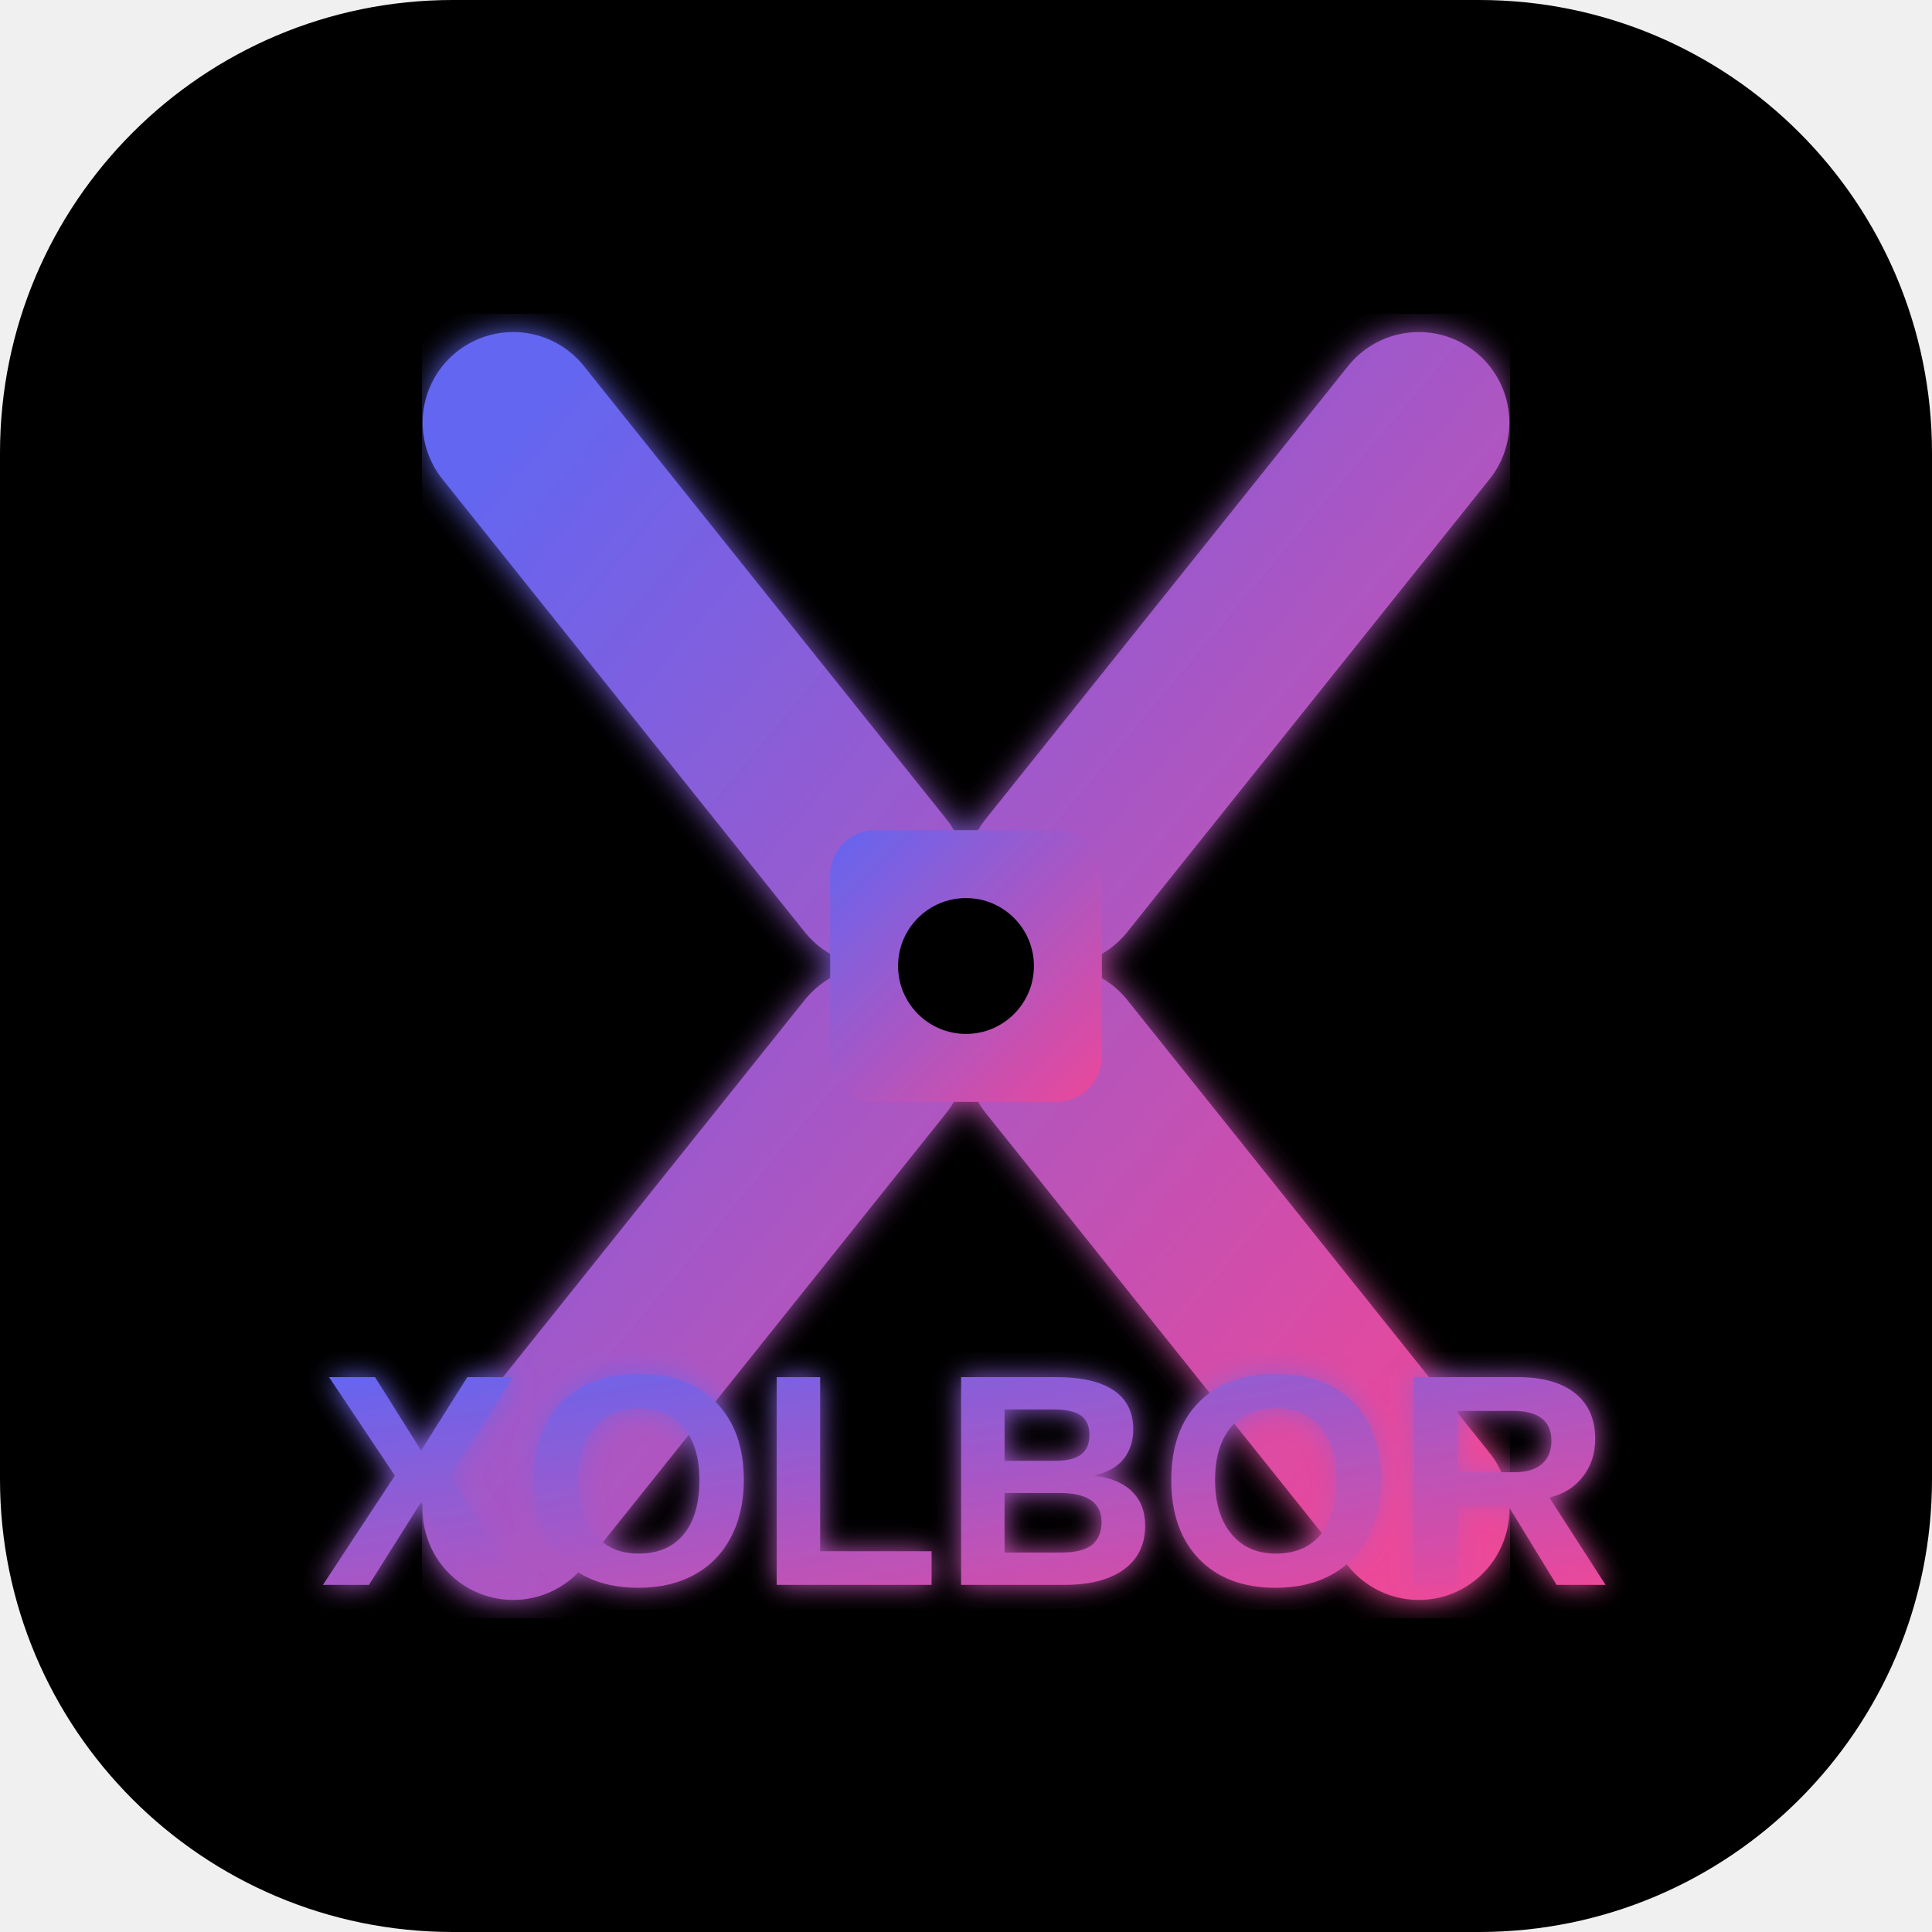
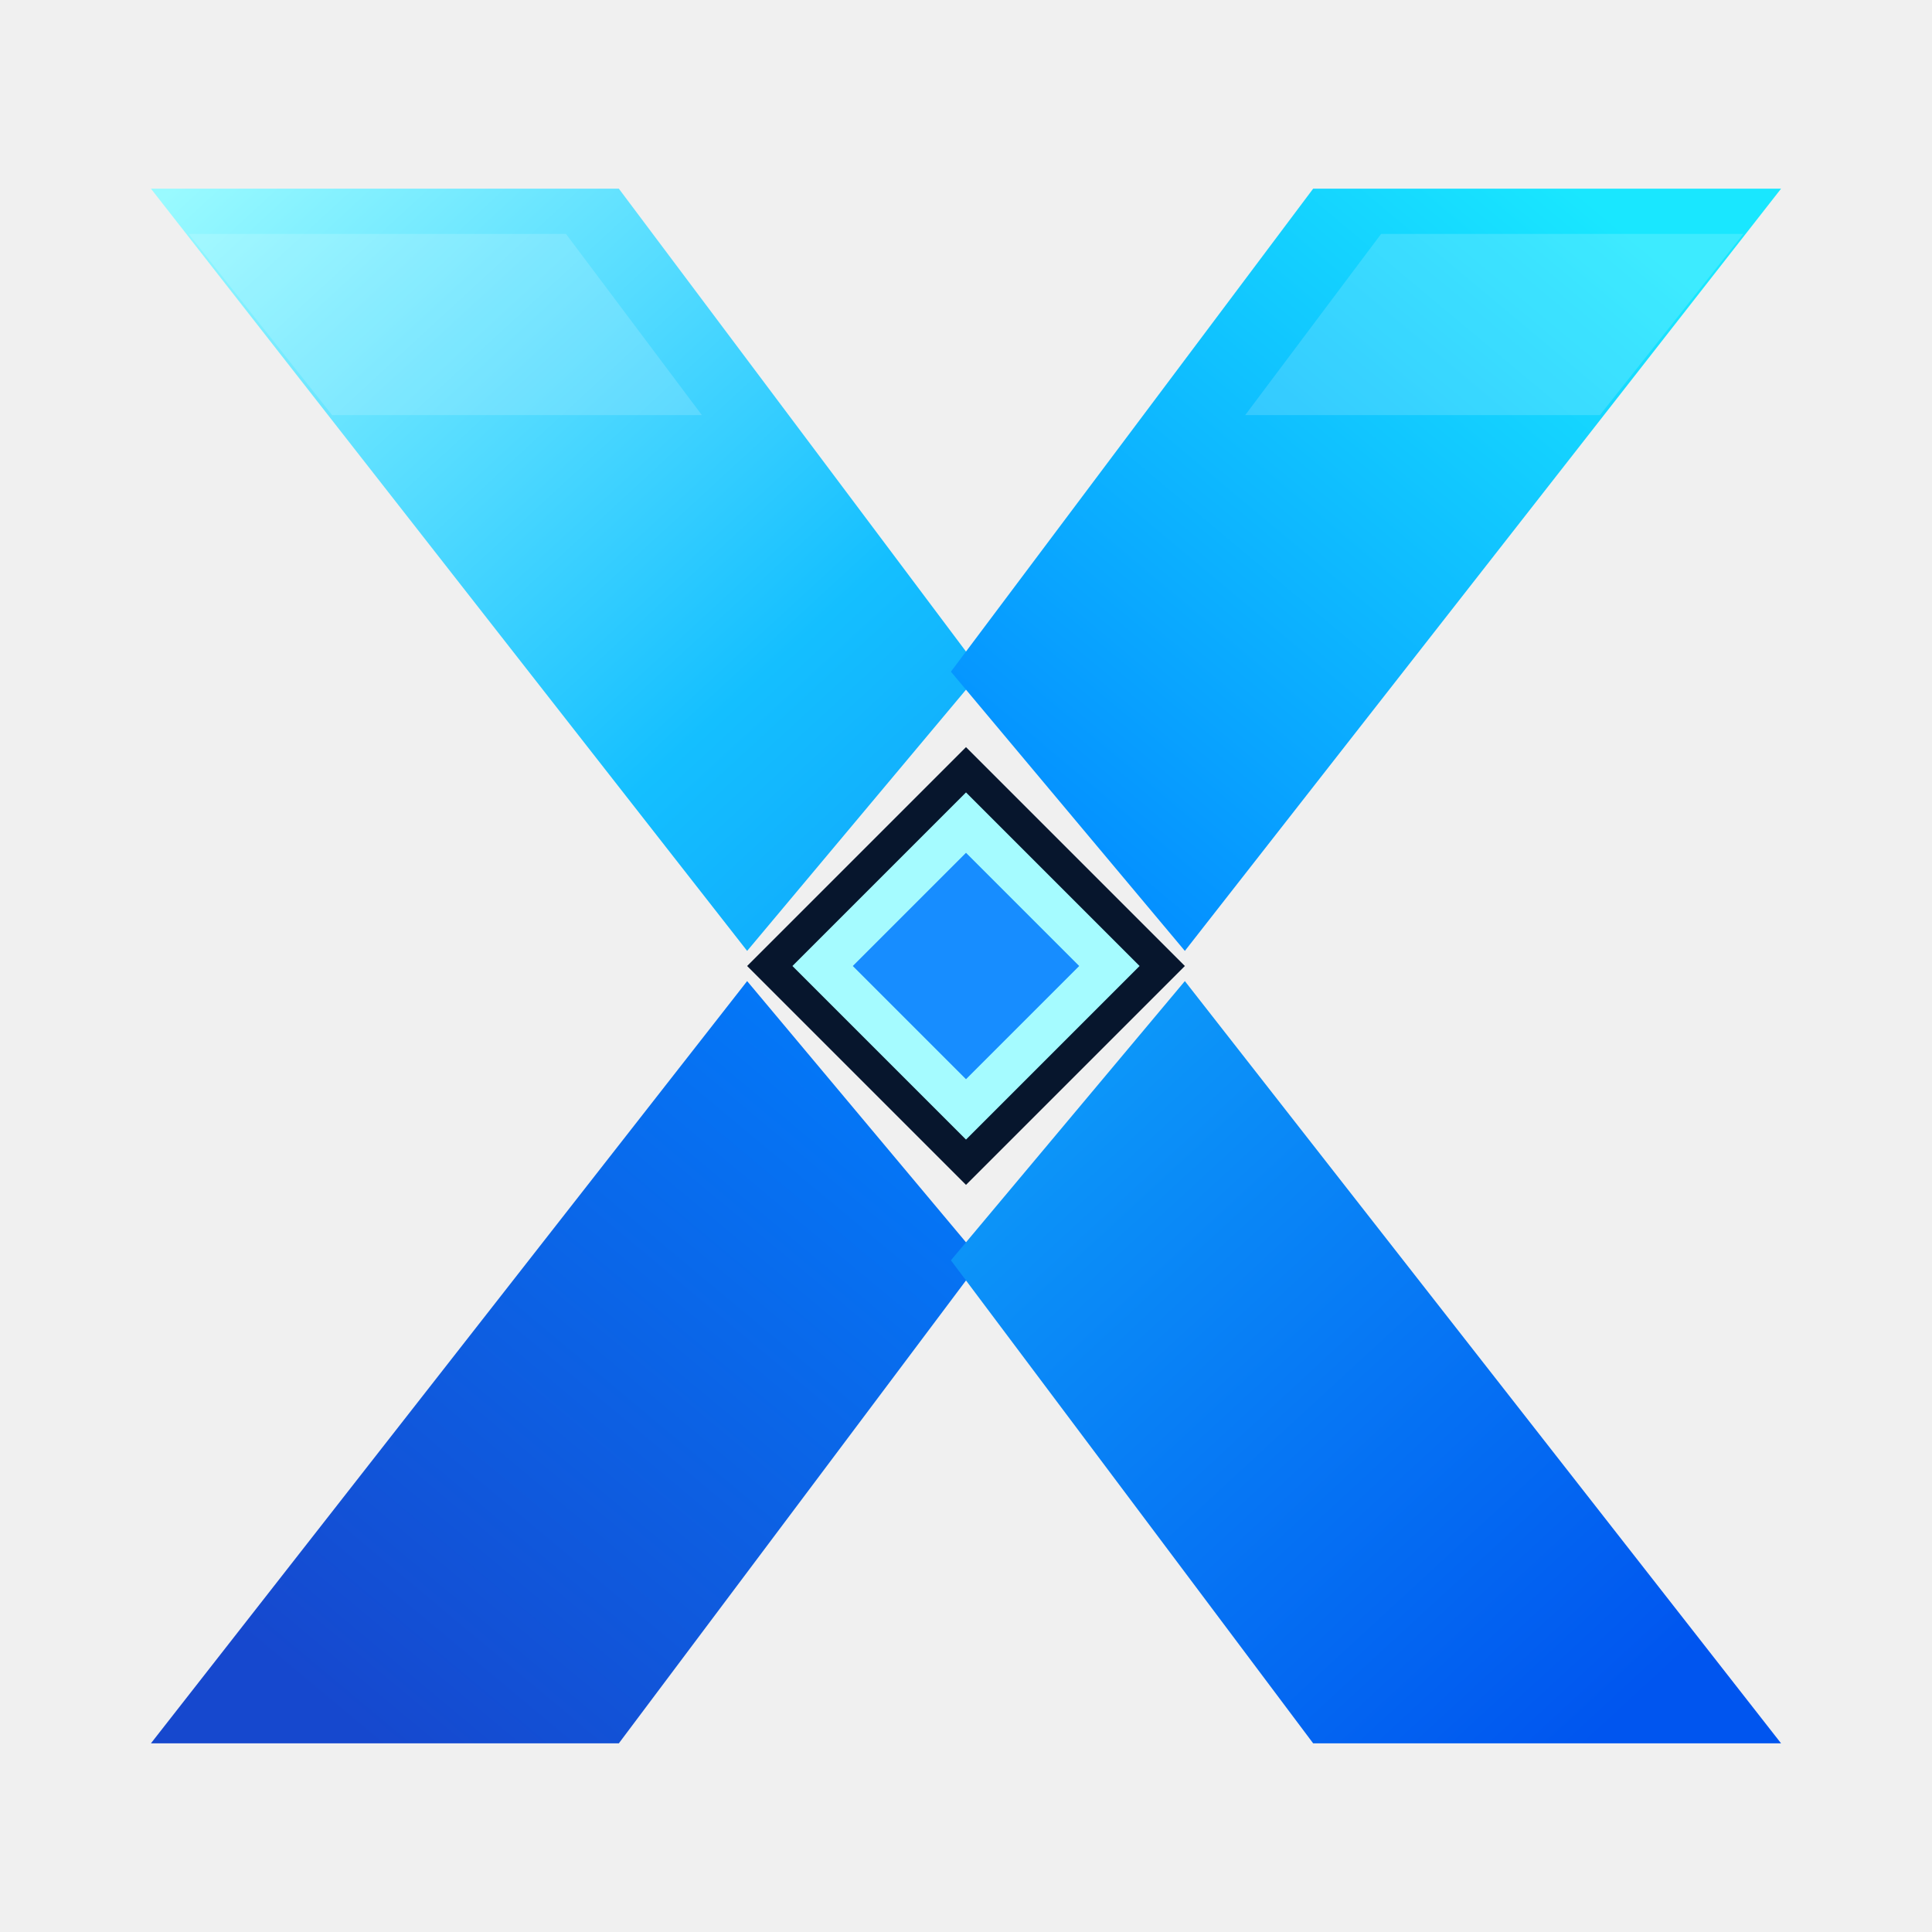
- <svg xmlns="http://www.w3.org/2000/svg" viewBox="0 0 512 512">
-   <rect width="512" height="512" fill="#000000" rx="120" ry="120" />
+ <svg xmlns="http://www.w3.org/2000/svg" viewBox="0 0 256 256" role="img" aria-labelledby="title desc">
  <defs>
-     <linearGradient id="neonGradient" x1="0%" y1="0%" x2="100%" y2="100%">
-       <stop offset="0%" style="stop-color:#6366f1;stop-opacity:1" />
-       <stop offset="100%" style="stop-color:#ec4899;stop-opacity:1" />
+     <linearGradient id="a" x1="24" y1="24" x2="213" y2="229" gradientUnits="userSpaceOnUse">
+       <stop stop-color="#99faff" />
+       <stop offset=".36" stop-color="#14bfff" />
+       <stop offset="1" stop-color="#0055ef" />
    </linearGradient>
-     <filter id="glow">
-       <feGaussianBlur stdDeviation="3.5" result="coloredBlur" />
-       <feMerge>
-         <feMergeNode in="coloredBlur" />
-         <feMergeNode in="SourceGraphic" />
-       </feMerge>
-     </filter>
+     <linearGradient id="b" x1="210" y1="26" x2="43" y2="226" gradientUnits="userSpaceOnUse">
+       <stop stop-color="#19e7ff" />
+       <stop offset=".5" stop-color="#0080ff" />
+       <stop offset="1" stop-color="#1648ce" />
+     </linearGradient>
  </defs>
-   <g transform="translate(256, 256) scale(1.2)" filter="url(#glow)">
-     <path d="M-100 -120 L -20 -20 M 100 -120 L 20 -20 M -100 120 L -20 20 M 100 120 L 20 20" stroke="url(#neonGradient)" stroke-width="40" stroke-linecap="round" />
-     <rect x="-30" y="-30" width="60" height="60" rx="10" fill="url(#neonGradient)" />
-     <circle cx="0" cy="0" r="15" fill="#000000" />
-   </g>
-   <text x="50%" y="420" text-anchor="middle" font-family="Arial, sans-serif" font-weight="900" font-size="80" fill="url(#neonGradient)" filter="url(#glow)">XOLBOR</text>
+   <path d="M20 25h62l48 64-31 37L20 25Z" fill="url(#a)" />
+   <path d="M236 25h-62l-48 64 31 37L236 25Z" fill="url(#b)" />
+   <path d="M20 231h62l48-64-31-37-79 101Z" fill="url(#b)" />
+   <path d="M236 231h-62l-48-64 31-37 79 101Z" fill="url(#a)" />
+   <path d="m128 99 29 29-29 29-29-29 29-29Z" fill="#07162d" />
+   <path d="m128 105 23 23-23 23-23-23 23-23Z" fill="#a5fbff" />
+   <path d="m128 113 15 15-15 15-15-15 15-15Z" fill="#178dff" />
+   <path d="M25 31h50l18 24H44L25 31Zm158 0h48l-19 24h-47l18-24Z" fill="#fff" opacity=".16" />
</svg>
